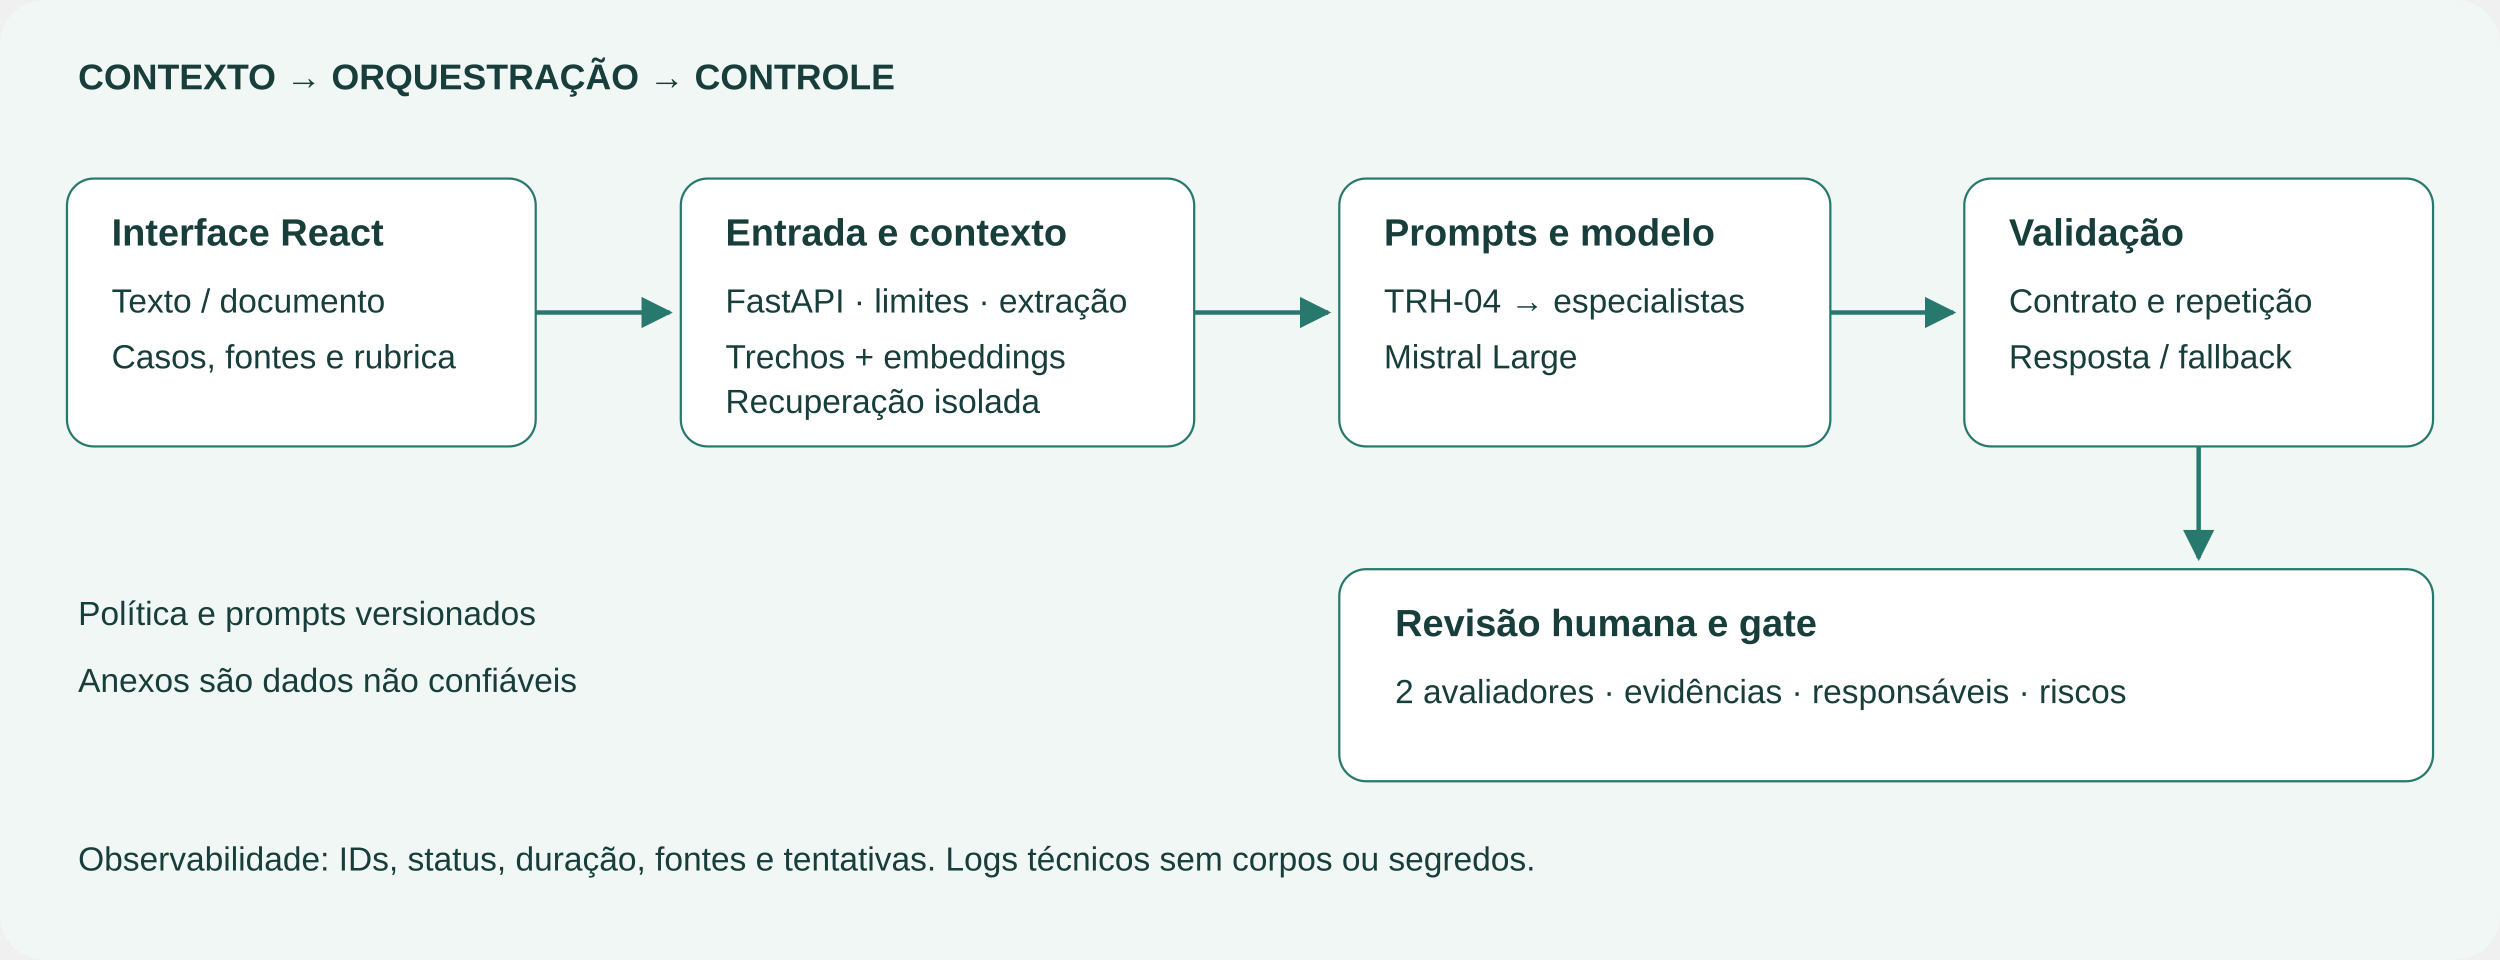
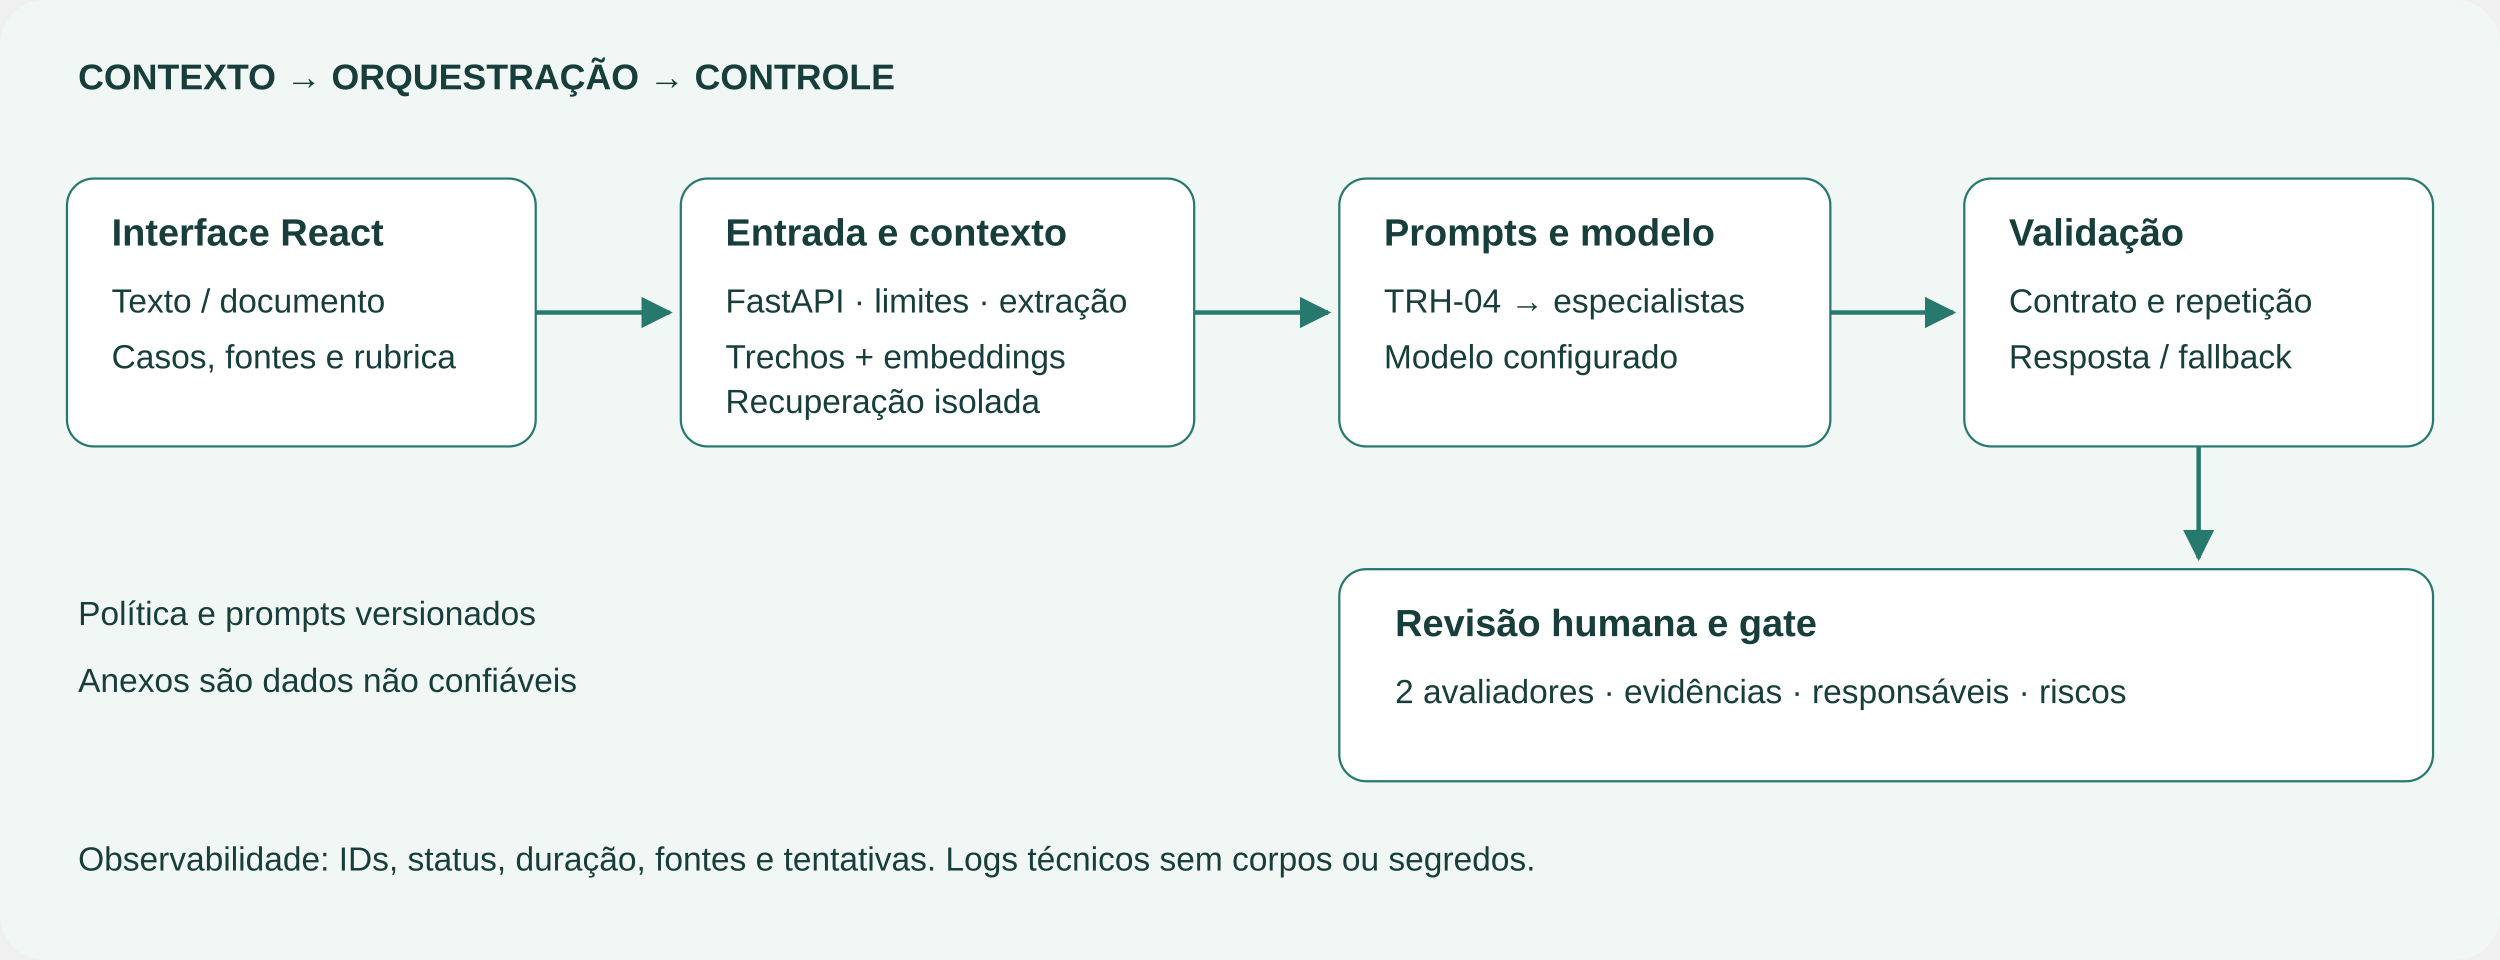
<svg xmlns="http://www.w3.org/2000/svg" width="1120" height="430" viewBox="0 0 1120 430" role="img" aria-labelledby="title desc">
  <defs>
    <marker id="a" viewBox="0 0 10 10" refX="9" refY="5" markerWidth="7" markerHeight="7" orient="auto-start-reverse">
      <path d="M0 0L10 5L0 10" fill="#28796d" />
    </marker>
  </defs>
  <rect width="1120" height="430" rx="20" fill="#f1f7f4" />
  <g font-family="Arial,sans-serif" fill="#173e3a">
    <text x="35" y="40" font-size="16" font-weight="bold">CONTEXTO → ORQUESTRAÇÃO → CONTROLE</text>
    <g stroke="#28796d" fill="#fff">
      <rect x="30" y="80" width="210" height="120" rx="12" />
      <rect x="305" y="80" width="230" height="120" rx="12" />
      <rect x="600" y="80" width="220" height="120" rx="12" />
      <rect x="880" y="80" width="210" height="120" rx="12" />
      <rect x="600" y="255" width="490" height="95" rx="12" />
    </g>
    <g font-size="17" font-weight="bold">
      <text x="50" y="110">Interface React</text>
      <text x="325" y="110">Entrada e contexto</text>
      <text x="620" y="110">Prompts e modelo</text>
      <text x="900" y="110">Validação</text>
      <text x="625" y="285">Revisão humana e gate</text>
    </g>
    <g font-size="15">
      <text x="50" y="140">Texto / documento</text>
      <text x="50" y="165">Casos, fontes e rubrica</text>
      <text x="325" y="140">FastAPI · limites · extração</text>
      <text x="325" y="165">Trechos + embeddings</text>
      <text x="325" y="185">Recuperação isolada</text>
      <text x="620" y="140">TRH-04 → especialistas</text>
-       <text x="620" y="165">Mistral Large</text>
+       <text x="620" y="165">Modelo configurado</text>
      <text x="900" y="140">Contrato e repetição</text>
      <text x="900" y="165">Resposta / fallback</text>
      <text x="625" y="315">2 avaliadores · evidências · responsáveis · riscos</text>
      <text x="35" y="280">Política e prompts versionados</text>
      <text x="35" y="310">Anexos são dados não confiáveis</text>
      <text x="35" y="390">Observabilidade: IDs, status, duração, fontes e tentativas. Logs técnicos sem corpos ou segredos.</text>
    </g>
    <g stroke="#28796d" stroke-width="2" marker-end="url(#a)">
      <path d="M240 140H300" />
      <path d="M535 140H595" />
      <path d="M820 140H875" />
      <path d="M985 200V250" />
    </g>
  </g>
</svg>
